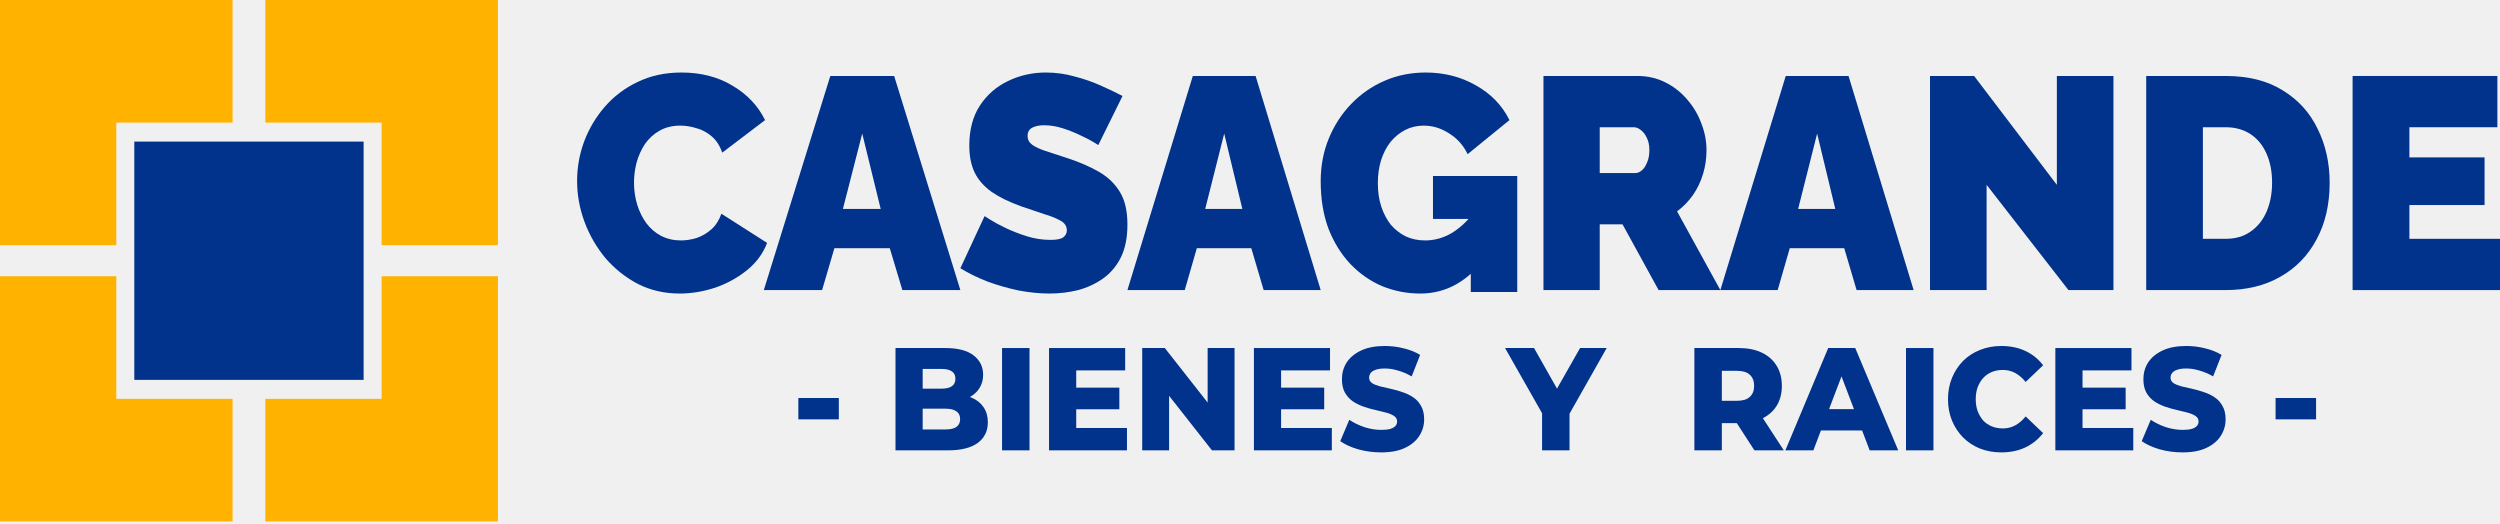
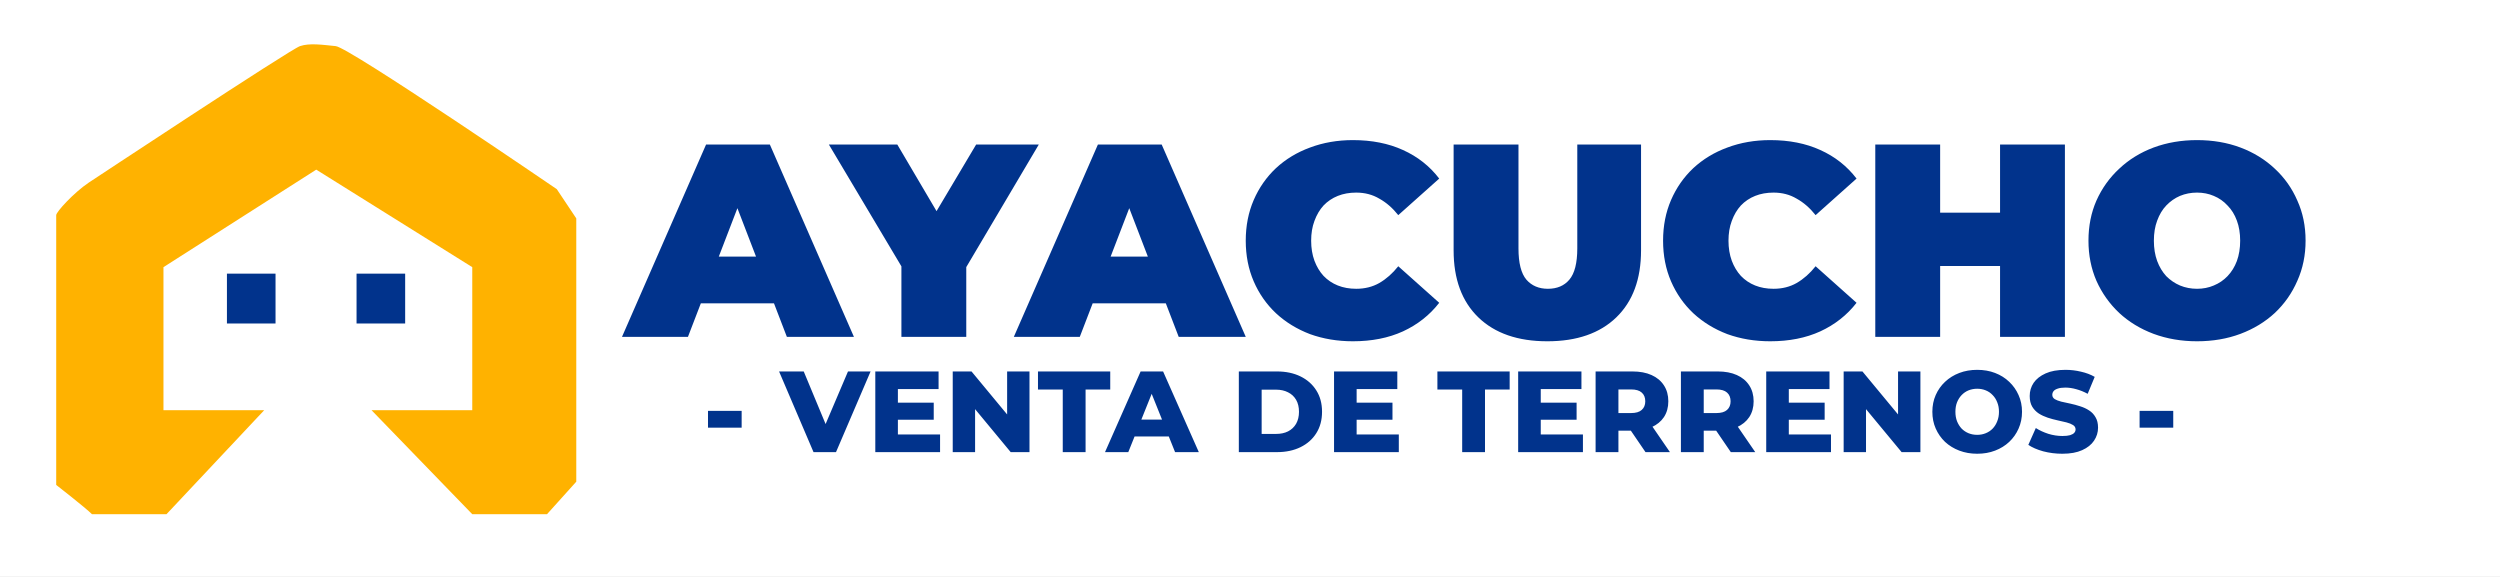
- <svg xmlns="http://www.w3.org/2000/svg" width="754" height="158" viewBox="0 0 754 158" fill="none">
-   <path d="M754.001 72.027V87.489H709.541V22.914H753.21V38.376H726.675V47.471H749.344V61.841H726.675V72.027H754.001Z" fill="#01338C" />
-   <path d="M647.295 87.489V22.914H671.232C678.13 22.914 683.888 24.369 688.506 27.28C693.182 30.13 696.689 34.01 699.027 38.921C701.424 43.772 702.622 49.168 702.622 55.111C702.622 61.659 701.307 67.358 698.677 72.209C696.105 77.06 692.451 80.819 687.716 83.487C683.04 86.155 677.545 87.489 671.232 87.489H647.295ZM685.261 55.111C685.261 51.776 684.706 48.865 683.595 46.379C682.485 43.833 680.877 41.862 678.773 40.468C676.668 39.073 674.155 38.376 671.232 38.376H664.393V72.027H671.232C674.213 72.027 676.727 71.3 678.773 69.844C680.877 68.389 682.485 66.388 683.595 63.842C684.706 61.234 685.261 58.324 685.261 55.111Z" fill="#01338C" />
-   <path d="M599.161 55.747V87.489H582.09V22.914H595.396L620.346 55.747V22.914H637.417V87.489H623.848L599.161 55.747Z" fill="#01338C" />
-   <path d="M538.579 22.914H557.518L577.151 87.489H559.95L556.215 74.847H539.796L536.147 87.489H518.859L538.579 22.914ZM553.522 63.023L548.049 40.286L542.315 63.023H553.522Z" fill="#01338C" />
-   <path d="M465.508 87.489V22.914H493.881C496.898 22.914 499.683 23.551 502.236 24.824C504.789 26.097 506.994 27.825 508.851 30.008C510.707 32.13 512.129 34.525 513.115 37.193C514.16 39.861 514.682 42.559 514.682 45.288C514.682 47.774 514.334 50.169 513.637 52.473C512.941 54.777 511.926 56.899 510.591 58.839C509.257 60.719 507.661 62.356 505.804 63.751L518.859 87.489H500.234L489.355 67.662H482.479V87.489H465.508ZM482.479 52.2H493.185C493.881 52.2 494.548 51.927 495.186 51.382C495.824 50.836 496.347 50.048 496.753 49.017C497.217 47.986 497.449 46.743 497.449 45.288C497.449 43.772 497.188 42.529 496.666 41.559C496.202 40.528 495.592 39.74 494.838 39.194C494.142 38.648 493.446 38.376 492.749 38.376H482.479V52.2Z" fill="#01338C" />
-   <path d="M428.356 88.53C424.351 88.53 420.521 87.789 416.865 86.308C413.267 84.765 410.076 82.543 407.29 79.642C404.505 76.68 402.299 73.131 400.675 68.995C399.108 64.798 398.324 60.015 398.324 54.645C398.324 50.017 399.137 45.727 400.762 41.777C402.386 37.827 404.621 34.37 407.464 31.408C410.366 28.384 413.732 26.038 417.562 24.372C421.392 22.705 425.541 21.872 430.01 21.872C435.581 21.872 440.629 23.168 445.156 25.76C449.682 28.291 453.048 31.778 455.253 36.222L442.631 46.498C441.413 43.906 439.585 41.839 437.148 40.295C434.71 38.691 432.128 37.888 429.4 37.888C427.369 37.888 425.512 38.321 423.829 39.185C422.146 40.049 420.666 41.252 419.39 42.795C418.171 44.338 417.214 46.19 416.517 48.35C415.879 50.449 415.56 52.763 415.56 55.294C415.56 57.886 415.908 60.231 416.604 62.33C417.301 64.428 418.258 66.249 419.477 67.792C420.754 69.273 422.262 70.446 424.003 71.31C425.744 72.112 427.688 72.513 429.835 72.513C432.563 72.513 435.174 71.804 437.67 70.384C440.165 68.903 442.428 66.835 444.46 64.181V81.772C439.817 86.277 434.449 88.53 428.356 88.53ZM443.589 66.033H432.186V53.072H457.604V88.067H443.589V66.033Z" fill="#01338C" />
-   <path d="M359.751 22.914H378.69L398.323 87.489H381.122L377.386 74.847H360.968L357.319 87.489H340.031L359.751 22.914ZM374.693 63.023L369.22 40.286L363.487 63.023H374.693Z" fill="#01338C" />
-   <path d="M331.243 43.754C331.243 43.754 330.749 43.448 329.763 42.835C328.777 42.222 327.471 41.548 325.847 40.812C324.223 40.015 322.453 39.31 320.538 38.697C318.624 38.084 316.738 37.778 314.882 37.778C313.431 37.778 312.242 38.023 311.314 38.514C310.386 39.004 309.921 39.831 309.921 40.996C309.921 42.099 310.386 42.988 311.314 43.662C312.242 44.337 313.547 44.949 315.23 45.501C316.97 46.053 319.03 46.727 321.409 47.524C325.238 48.75 328.545 50.16 331.33 51.753C334.114 53.347 336.261 55.4 337.769 57.913C339.278 60.365 340.032 63.644 340.032 67.751C340.032 71.674 339.365 74.984 338.031 77.681C336.696 80.316 334.898 82.431 332.635 84.025C330.372 85.618 327.849 86.783 325.064 87.519C322.279 88.193 319.436 88.53 316.535 88.53C313.576 88.53 310.473 88.223 307.224 87.61C304.033 86.936 300.929 86.047 297.912 84.944C294.895 83.779 292.139 82.431 289.645 80.899L296.955 65.177C296.955 65.177 297.535 65.544 298.695 66.28C299.855 67.016 301.393 67.843 303.307 68.762C305.222 69.682 307.34 70.509 309.66 71.245C312.039 71.98 314.418 72.348 316.796 72.348C318.653 72.348 319.929 72.103 320.625 71.612C321.38 71.061 321.757 70.356 321.757 69.498C321.757 68.211 321.119 67.23 319.842 66.556C318.566 65.82 316.883 65.146 314.795 64.533C312.764 63.859 310.502 63.093 308.007 62.234C304.41 60.947 301.451 59.507 299.13 57.913C296.81 56.258 295.098 54.328 293.996 52.121C292.893 49.853 292.342 47.125 292.342 43.938C292.342 39.096 293.416 35.05 295.562 31.802C297.709 28.553 300.523 26.101 304.004 24.446C307.543 22.73 311.343 21.872 315.404 21.872C318.421 21.872 321.322 22.27 324.106 23.067C326.949 23.803 329.589 24.722 332.026 25.826C334.521 26.929 336.696 27.971 338.553 28.952L331.243 43.754Z" fill="#01338C" />
-   <path d="M250.42 22.914H269.679L289.645 87.489H272.152L268.354 74.847H251.656L247.946 87.489H230.365L250.42 22.914ZM265.615 63.023L260.049 40.286L254.218 63.023H265.615Z" fill="#01338C" />
-   <path d="M174.051 54.553C174.051 50.541 174.744 46.622 176.131 42.795C177.576 38.907 179.657 35.389 182.373 32.241C185.09 29.093 188.384 26.594 192.256 24.742C196.186 22.829 200.607 21.872 205.52 21.872C211.415 21.872 216.559 23.199 220.951 25.853C225.344 28.445 228.609 31.902 230.747 36.222L217.83 46.035C217.079 43.875 215.981 42.209 214.536 41.036C213.149 39.864 211.617 39.061 209.941 38.629C208.323 38.135 206.734 37.889 205.173 37.889C202.746 37.889 200.636 38.413 198.845 39.462C197.111 40.45 195.666 41.777 194.51 43.443C193.412 45.11 192.574 46.961 191.996 48.998C191.476 51.035 191.216 53.072 191.216 55.108C191.216 57.392 191.534 59.583 192.169 61.682C192.805 63.78 193.73 65.662 194.944 67.329C196.157 68.934 197.631 70.199 199.365 71.125C201.157 72.05 203.15 72.513 205.347 72.513C206.907 72.513 208.496 72.267 210.115 71.773C211.733 71.217 213.207 70.353 214.536 69.181C215.865 68.008 216.877 66.434 217.57 64.459L231.354 73.254C230.141 76.463 228.118 79.21 225.286 81.494C222.454 83.777 219.246 85.536 215.663 86.771C212.08 87.944 208.525 88.53 205 88.53C200.434 88.53 196.244 87.573 192.43 85.66C188.673 83.685 185.407 81.093 182.633 77.883C179.917 74.612 177.807 70.971 176.305 66.959C174.802 62.885 174.051 58.75 174.051 54.553Z" fill="#01338C" />
-   <path d="M70.147 36.974H35.074V73.948H0V0H70.147V36.974Z" fill="#FFB200" />
-   <path d="M70.147 120.295H35.074V83.321H0V157.27H70.147V120.295Z" fill="#FFB200" />
-   <path d="M80.028 36.974H115.102V73.948H150.176V0H80.028V36.974Z" fill="#FFB200" />
-   <path d="M80.028 120.295H115.102V83.321H150.176V157.27H80.028V120.295Z" fill="#FFB200" />
-   <path d="M40.508 42.703H109.667V114.569H40.508V42.703Z" fill="#01338C" />
-   <path d="M686.316 126.478V120.042H698.527V126.478H686.316Z" fill="#01338C" />
-   <path d="M658.279 136.441C655.882 136.441 653.568 136.133 651.338 135.516C649.135 134.869 647.337 134.046 645.943 133.047L648.661 126.611C649.972 127.492 651.477 128.227 653.178 128.815C654.906 129.373 656.621 129.652 658.321 129.652C659.464 129.652 660.384 129.55 661.081 129.344C661.778 129.109 662.28 128.815 662.587 128.462C662.921 128.08 663.088 127.639 663.088 127.14C663.088 126.434 662.782 125.876 662.168 125.465C661.555 125.053 660.761 124.715 659.785 124.451C658.809 124.186 657.722 123.922 656.523 123.657C655.352 123.393 654.167 123.055 652.969 122.643C651.798 122.232 650.724 121.703 649.749 121.056C648.773 120.38 647.978 119.513 647.365 118.455C646.752 117.368 646.445 116.001 646.445 114.356C646.445 112.504 646.919 110.829 647.867 109.33C648.843 107.831 650.292 106.626 652.216 105.715C654.14 104.804 656.537 104.349 659.409 104.349C661.332 104.349 663.214 104.584 665.054 105.054C666.922 105.495 668.58 106.156 670.03 107.038L667.479 113.518C666.085 112.724 664.705 112.137 663.339 111.755C661.973 111.343 660.649 111.137 659.367 111.137C658.224 111.137 657.304 111.27 656.607 111.534C655.91 111.769 655.408 112.093 655.101 112.504C654.795 112.915 654.641 113.386 654.641 113.915C654.641 114.591 654.934 115.134 655.52 115.546C656.133 115.928 656.927 116.251 657.903 116.516C658.907 116.751 659.994 117.001 661.165 117.265C662.364 117.53 663.548 117.867 664.719 118.279C665.918 118.661 667.005 119.19 667.981 119.866C668.957 120.512 669.737 121.379 670.323 122.467C670.936 123.525 671.243 124.862 671.243 126.478C671.243 128.271 670.755 129.932 669.779 131.46C668.831 132.959 667.396 134.164 665.472 135.075C663.576 135.986 661.179 136.441 658.279 136.441Z" fill="#01338C" />
-   <path d="M627.505 116.912H641.096V123.437H627.505V116.912ZM628.091 129.079H643.396V135.824H619.895V104.966H642.852V111.711H628.091V129.079Z" fill="#01338C" />
-   <path d="M603.615 136.441C601.301 136.441 599.155 136.059 597.175 135.295C595.224 134.502 593.523 133.385 592.074 131.945C590.652 130.505 589.537 128.815 588.728 126.875C587.92 124.906 587.516 122.746 587.516 120.395C587.516 118.044 587.92 115.898 588.728 113.959C589.537 111.99 590.652 110.285 592.074 108.845C593.523 107.405 595.224 106.303 597.175 105.539C599.155 104.745 601.301 104.349 603.615 104.349C606.319 104.349 608.731 104.848 610.85 105.847C612.996 106.847 614.781 108.287 616.202 110.168L610.933 115.193C609.985 114.018 608.94 113.121 607.797 112.504C606.682 111.887 605.427 111.578 604.033 111.578C602.835 111.578 601.734 111.784 600.73 112.195C599.726 112.607 598.862 113.209 598.137 114.003C597.44 114.767 596.883 115.693 596.465 116.78C596.074 117.867 595.879 119.072 595.879 120.395C595.879 121.717 596.074 122.922 596.465 124.01C596.883 125.097 597.44 126.038 598.137 126.831C598.862 127.595 599.726 128.183 600.73 128.594C601.734 129.006 602.835 129.212 604.033 129.212C605.427 129.212 606.682 128.903 607.797 128.286C608.94 127.669 609.985 126.772 610.933 125.597L616.202 130.622C614.781 132.474 612.996 133.914 610.85 134.942C608.731 135.942 606.319 136.441 603.615 136.441Z" fill="#01338C" />
-   <path d="M574.852 135.824V104.966H583.131V135.824H574.852Z" fill="#01338C" />
-   <path d="M538.465 135.824L551.386 104.966H559.541L572.504 135.824H563.89L553.77 109.242H557.032L546.912 135.824H538.465ZM545.532 129.829L547.665 123.393H561.966L564.099 129.829H545.532Z" fill="#01338C" />
-   <path d="M511.023 135.824V104.966H524.405C527.081 104.966 529.381 105.421 531.305 106.332C533.256 107.243 534.762 108.566 535.821 110.3C536.88 112.004 537.41 114.032 537.41 116.383C537.41 118.705 536.88 120.718 535.821 122.423C534.762 124.098 533.256 125.391 531.305 126.302C529.381 127.184 527.081 127.625 524.405 127.625H515.623L519.303 123.966V135.824H511.023ZM529.13 135.824L521.854 124.583H530.678L537.996 135.824H529.13ZM519.303 124.891L515.623 120.88H523.903C525.632 120.88 526.914 120.483 527.75 119.69C528.615 118.896 529.047 117.794 529.047 116.383C529.047 114.943 528.615 113.827 527.75 113.033C526.914 112.24 525.632 111.843 523.903 111.843H515.623L519.303 107.831V124.891Z" fill="#01338C" />
-   <path d="M465.091 135.824V122.775L467.015 128.021L453.926 104.966H462.666L472.116 121.673H467.056L476.549 104.966H484.578L471.531 128.021L473.371 122.775V135.824H465.091Z" fill="#01338C" />
-   <path d="M416.563 136.441C414.165 136.441 411.851 136.133 409.621 135.516C407.419 134.869 405.62 134.046 404.227 133.047L406.945 126.611C408.255 127.492 409.76 128.227 411.461 128.815C413.189 129.373 414.904 129.652 416.605 129.652C417.748 129.652 418.667 129.55 419.364 129.344C420.061 129.109 420.563 128.815 420.87 128.462C421.204 128.08 421.372 127.639 421.372 127.14C421.372 126.434 421.065 125.876 420.452 125.465C419.838 125.053 419.044 124.715 418.068 124.451C417.092 124.186 416.005 123.922 414.806 123.657C413.635 123.393 412.451 123.055 411.252 122.643C410.081 122.232 409.008 121.703 408.032 121.056C407.056 120.38 406.262 119.513 405.648 118.455C405.035 117.368 404.728 116.001 404.728 114.356C404.728 112.504 405.202 110.829 406.15 109.33C407.126 107.831 408.576 106.626 410.499 105.715C412.423 104.804 414.82 104.349 417.692 104.349C419.615 104.349 421.497 104.584 423.337 105.054C425.205 105.495 426.864 106.156 428.313 107.038L425.762 113.518C424.369 112.724 422.989 112.137 421.623 111.755C420.257 111.343 418.932 111.137 417.65 111.137C416.507 111.137 415.587 111.27 414.89 111.534C414.193 111.769 413.691 112.093 413.385 112.504C413.078 112.915 412.925 113.386 412.925 113.915C412.925 114.591 413.217 115.134 413.803 115.546C414.416 115.928 415.211 116.251 416.186 116.516C417.19 116.751 418.277 117.001 419.448 117.265C420.647 117.53 421.832 117.867 423.003 118.279C424.201 118.661 425.289 119.19 426.264 119.866C427.24 120.512 428.021 121.379 428.606 122.467C429.219 123.525 429.526 124.862 429.526 126.478C429.526 128.271 429.038 129.932 428.062 131.46C427.115 132.959 425.679 134.164 423.755 135.075C421.86 135.986 419.462 136.441 416.563 136.441Z" fill="#01338C" />
-   <path d="M385.79 116.912H399.381V123.437H385.79V116.912ZM386.376 129.079H401.681V135.824H378.18V104.966H401.137V111.711H386.376V129.079Z" fill="#01338C" />
-   <path d="M344.488 135.824V104.966H351.305L367.446 125.509H364.226V104.966H372.339V135.824H365.522L349.381 115.281H352.601V135.824H344.488Z" fill="#01338C" />
-   <path d="M324.003 116.912H337.594V123.437H324.003V116.912ZM324.589 129.079H339.894V135.824H316.393V104.966H339.35V111.711H324.589V129.079Z" fill="#01338C" />
-   <path d="M302.223 135.824V104.966H310.502V135.824H302.223Z" fill="#01338C" />
-   <path d="M270.084 135.824V104.966H285.055C288.902 104.966 291.773 105.715 293.669 107.214C295.565 108.684 296.513 110.623 296.513 113.033C296.513 114.62 296.108 116.016 295.3 117.221C294.519 118.397 293.404 119.337 291.954 120.042C290.533 120.718 288.832 121.056 286.853 121.056L287.689 118.94C289.752 118.94 291.55 119.278 293.084 119.954C294.617 120.601 295.802 121.556 296.638 122.82C297.502 124.054 297.934 125.567 297.934 127.36C297.934 130.035 296.903 132.121 294.84 133.62C292.805 135.089 289.822 135.824 285.891 135.824H270.084ZM278.28 129.52H285.222C286.644 129.52 287.717 129.27 288.442 128.771C289.195 128.242 289.571 127.448 289.571 126.39C289.571 125.332 289.195 124.553 288.442 124.054C287.717 123.525 286.644 123.26 285.222 123.26H277.695V117.221H283.967C285.361 117.221 286.407 116.971 287.104 116.472C287.801 115.972 288.149 115.223 288.149 114.223C288.149 113.224 287.801 112.489 287.104 112.019C286.407 111.52 285.361 111.27 283.967 111.27H278.28V129.52Z" fill="#01338C" />
-   <path d="M240.781 126.478V120.042H252.992V126.478H240.781Z" fill="#01338C" />
+ <svg xmlns="http://www.w3.org/2000/svg" width="282" height="65" viewBox="0 0 282 65" fill="none">
+   <path d="M0 0H282V65H0V0Z" fill="white" />
+   <path d="M18.782 58L29.805 46.267H18.439V30.135L35.672 19.135L53.271 30.135V46.267H41.905L53.271 58H61.704L65.004 54.334V24.635L62.804 21.335C62.804 21.335 39.401 5.354 37.872 5.202C36.343 5.051 34.939 4.835 33.839 5.202C32.739 5.57 10.006 20.602 10.006 20.602C8.326 21.732 6.34 23.901 6.34 24.268V54.7C6.34 54.7 9.64 57.267 10.373 58H18.782Z" fill="#FFB200" />
+   <path d="M40.219 36.49V30.867H45.702V36.49H40.219Z" fill="#01338C" />
+   <path d="M25.598 36.49V30.867H31.08V36.49H25.598Z" fill="#01338C" />
+   <path d="M70.16 38L79.646 16.3H86.838L96.324 38H88.76L81.754 19.772H84.606L77.6 38H70.16ZM75.802 34.218L77.662 28.948H87.644L89.504 34.218H75.802ZM101.679 38V28.483L103.353 32.854L93.495 16.3H101.214L107.879 27.615H103.384L110.111 16.3H117.179L107.383 32.854L108.995 28.483V38H101.679ZM114.359 38L123.845 16.3H131.037L140.523 38H132.959L125.953 19.772H128.805L121.799 38H114.359ZM120.001 34.218L121.861 28.948H131.843L133.703 34.218H120.001ZM152.61 38.496C150.874 38.496 149.262 38.227 147.774 37.69C146.307 37.132 145.025 36.347 143.93 35.334C142.855 34.321 142.018 33.123 141.419 31.738C140.82 30.353 140.52 28.824 140.52 27.15C140.52 25.476 140.82 23.947 141.419 22.562C142.018 21.177 142.855 19.979 143.93 18.966C145.025 17.953 146.307 17.178 147.774 16.641C149.262 16.083 150.874 15.804 152.61 15.804C154.739 15.804 156.619 16.176 158.252 16.92C159.905 17.664 161.269 18.739 162.344 20.144L157.725 24.267C157.084 23.461 156.371 22.841 155.586 22.407C154.821 21.952 153.953 21.725 152.982 21.725C152.217 21.725 151.525 21.849 150.905 22.097C150.285 22.345 149.748 22.707 149.293 23.182C148.859 23.657 148.518 24.236 148.27 24.918C148.022 25.579 147.898 26.323 147.898 27.15C147.898 27.977 148.022 28.731 148.27 29.413C148.518 30.074 148.859 30.643 149.293 31.118C149.748 31.593 150.285 31.955 150.905 32.203C151.525 32.451 152.217 32.575 152.982 32.575C153.953 32.575 154.821 32.358 155.586 31.924C156.371 31.469 157.084 30.839 157.725 30.033L162.344 34.156C161.269 35.541 159.905 36.615 158.252 37.38C156.619 38.124 154.739 38.496 152.61 38.496ZM174.539 38.496C171.211 38.496 168.618 37.597 166.758 35.799C164.898 34.001 163.968 31.48 163.968 28.235V16.3H171.284V28.018C171.284 29.671 171.583 30.849 172.183 31.552C172.782 32.234 173.588 32.575 174.601 32.575C175.634 32.575 176.44 32.234 177.019 31.552C177.618 30.849 177.918 29.671 177.918 28.018V16.3H185.11V28.235C185.11 31.48 184.18 34.001 182.32 35.799C180.46 37.597 177.866 38.496 174.539 38.496ZM199.685 38.496C197.949 38.496 196.337 38.227 194.849 37.69C193.382 37.132 192.101 36.347 191.005 35.334C189.931 34.321 189.094 33.123 188.494 31.738C187.895 30.353 187.595 28.824 187.595 27.15C187.595 25.476 187.895 23.947 188.494 22.562C189.094 21.177 189.931 19.979 191.005 18.966C192.101 17.953 193.382 17.178 194.849 16.641C196.337 16.083 197.949 15.804 199.685 15.804C201.814 15.804 203.695 16.176 205.327 16.92C206.981 17.664 208.345 18.739 209.419 20.144L204.8 24.267C204.16 23.461 203.447 22.841 202.661 22.407C201.897 21.952 201.029 21.725 200.057 21.725C199.293 21.725 198.6 21.849 197.98 22.097C197.36 22.345 196.823 22.707 196.368 23.182C195.934 23.657 195.593 24.236 195.345 24.918C195.097 25.579 194.973 26.323 194.973 27.15C194.973 27.977 195.097 28.731 195.345 29.413C195.593 30.074 195.934 30.643 196.368 31.118C196.823 31.593 197.36 31.955 197.98 32.203C198.6 32.451 199.293 32.575 200.057 32.575C201.029 32.575 201.897 32.358 202.661 31.924C203.447 31.469 204.16 30.839 204.8 30.033L209.419 34.156C208.345 35.541 206.981 36.615 205.327 37.38C203.695 38.124 201.814 38.496 199.685 38.496ZM225.606 16.3H232.922V38H225.606V16.3ZM218.848 38H211.532V16.3H218.848V38ZM226.102 30.002H218.352V23.988H226.102V30.002ZM247.824 38.496C246.067 38.496 244.434 38.217 242.926 37.659C241.438 37.101 240.146 36.316 239.051 35.303C237.955 34.27 237.098 33.061 236.478 31.676C235.878 30.291 235.579 28.783 235.579 27.15C235.579 25.497 235.878 23.988 236.478 22.624C237.098 21.239 237.955 20.041 239.051 19.028C240.146 17.995 241.438 17.199 242.926 16.641C244.434 16.083 246.067 15.804 247.824 15.804C249.601 15.804 251.234 16.083 252.722 16.641C254.21 17.199 255.501 17.995 256.597 19.028C257.692 20.041 258.539 21.239 259.139 22.624C259.759 23.988 260.069 25.497 260.069 27.15C260.069 28.783 259.759 30.291 259.139 31.676C258.539 33.061 257.692 34.27 256.597 35.303C255.501 36.316 254.21 37.101 252.722 37.659C251.234 38.217 249.601 38.496 247.824 38.496ZM247.824 32.575C248.506 32.575 249.136 32.451 249.715 32.203C250.314 31.955 250.831 31.604 251.265 31.149C251.719 30.674 252.071 30.105 252.319 29.444C252.567 28.762 252.691 27.997 252.691 27.15C252.691 26.303 252.567 25.548 252.319 24.887C252.071 24.205 251.719 23.637 251.265 23.182C250.831 22.707 250.314 22.345 249.715 22.097C249.136 21.849 248.506 21.725 247.824 21.725C247.142 21.725 246.501 21.849 245.902 22.097C245.323 22.345 244.806 22.707 244.352 23.182C243.918 23.637 243.577 24.205 243.329 24.887C243.081 25.548 242.957 26.303 242.957 27.15C242.957 27.997 243.081 28.762 243.329 29.444C243.577 30.105 243.918 30.674 244.352 31.149C244.806 31.604 245.323 31.955 245.902 32.203C246.501 32.451 247.142 32.575 247.824 32.575Z" fill="#01338C" />
+   <path d="M79.862 48.244V46.346H83.658V48.244H79.862ZM91.766 51L87.879 41.9H90.661L93.937 49.778H92.299L95.653 41.9H98.201L94.301 51H91.766ZM101.1 45.423H105.325V47.347H101.1V45.423ZM101.282 49.011H106.04V51H98.734V41.9H105.871V43.889H101.282V49.011ZM107.468 51V41.9H109.587L114.605 47.958H113.604V41.9H116.126V51H114.007L108.989 44.942H109.99V51H107.468ZM119.879 51V43.941H117.084V41.9H125.235V43.941H122.453V51H119.879ZM124.645 51L128.662 41.9H131.197L135.227 51H132.549L129.403 43.161H130.417L127.271 51H124.645ZM126.842 49.232L127.505 47.334H131.951L132.614 49.232H126.842ZM139.74 51V41.9H144.043C145.048 41.9 145.932 42.086 146.695 42.459C147.457 42.832 148.051 43.356 148.476 44.032C148.909 44.708 149.126 45.514 149.126 46.45C149.126 47.377 148.909 48.183 148.476 48.868C148.051 49.544 147.457 50.068 146.695 50.441C145.932 50.814 145.048 51 144.043 51H139.74ZM142.314 48.946H143.939C144.459 48.946 144.909 48.851 145.291 48.66C145.681 48.461 145.984 48.175 146.201 47.802C146.417 47.421 146.526 46.97 146.526 46.45C146.526 45.921 146.417 45.471 146.201 45.098C145.984 44.725 145.681 44.444 145.291 44.253C144.909 44.054 144.459 43.954 143.939 43.954H142.314V48.946ZM152.846 45.423H157.071V47.347H152.846V45.423ZM153.028 49.011H157.786V51H150.48V41.9H157.617V43.889H153.028V49.011ZM164.934 51V43.941H162.139V41.9H170.29V43.941H167.508V51H164.934ZM173.615 45.423H177.84V47.347H173.615V45.423ZM173.797 49.011H178.555V51H171.249V41.9H178.386V43.889H173.797V49.011ZM179.984 51V41.9H184.144C184.976 41.9 185.691 42.034 186.289 42.303C186.895 42.572 187.363 42.962 187.693 43.473C188.022 43.976 188.187 44.574 188.187 45.267C188.187 45.952 188.022 46.545 187.693 47.048C187.363 47.542 186.895 47.923 186.289 48.192C185.691 48.452 184.976 48.582 184.144 48.582H181.414L182.558 47.503V51H179.984ZM185.613 51L183.351 47.685H186.094L188.369 51H185.613ZM182.558 47.776L181.414 46.593H183.988C184.525 46.593 184.924 46.476 185.184 46.242C185.452 46.008 185.587 45.683 185.587 45.267C185.587 44.842 185.452 44.513 185.184 44.279C184.924 44.045 184.525 43.928 183.988 43.928H181.414L182.558 42.745V47.776ZM189.607 51V41.9H193.767C194.599 41.9 195.314 42.034 195.912 42.303C196.518 42.572 196.986 42.962 197.316 43.473C197.645 43.976 197.81 44.574 197.81 45.267C197.81 45.952 197.645 46.545 197.316 47.048C196.986 47.542 196.518 47.923 195.912 48.192C195.314 48.452 194.599 48.582 193.767 48.582H191.037L192.181 47.503V51H189.607ZM195.236 51L192.974 47.685H195.717L197.992 51H195.236ZM192.181 47.776L191.037 46.593H193.611C194.148 46.593 194.547 46.476 194.807 46.242C195.075 46.008 195.21 45.683 195.21 45.267C195.21 44.842 195.075 44.513 194.807 44.279C194.547 44.045 194.148 43.928 193.611 43.928H191.037L192.181 42.745V47.776ZM201.596 45.423H205.821V47.347H201.596V45.423ZM201.778 49.011H206.536V51H199.23V41.9H206.367V43.889H201.778V49.011ZM207.964 51V41.9H210.083L215.101 47.958H214.1V41.9H216.622V51H214.503L209.485 44.942H210.486V51H207.964ZM223.027 51.182C222.299 51.182 221.627 51.065 221.012 50.831C220.396 50.597 219.859 50.268 219.4 49.843C218.949 49.41 218.598 48.907 218.347 48.335C218.095 47.763 217.97 47.135 217.97 46.45C217.97 45.765 218.095 45.137 218.347 44.565C218.598 43.993 218.949 43.495 219.4 43.07C219.859 42.637 220.396 42.303 221.012 42.069C221.627 41.835 222.299 41.718 223.027 41.718C223.763 41.718 224.435 41.835 225.042 42.069C225.657 42.303 226.19 42.637 226.641 43.07C227.091 43.495 227.442 43.993 227.694 44.565C227.954 45.137 228.084 45.765 228.084 46.45C228.084 47.135 227.954 47.767 227.694 48.348C227.442 48.92 227.091 49.418 226.641 49.843C226.19 50.268 225.657 50.597 225.042 50.831C224.435 51.065 223.763 51.182 223.027 51.182ZM223.027 49.05C223.373 49.05 223.694 48.989 223.989 48.868C224.292 48.747 224.552 48.573 224.769 48.348C224.994 48.114 225.167 47.837 225.289 47.516C225.419 47.195 225.484 46.84 225.484 46.45C225.484 46.051 225.419 45.696 225.289 45.384C225.167 45.063 224.994 44.79 224.769 44.565C224.552 44.331 224.292 44.153 223.989 44.032C223.694 43.911 223.373 43.85 223.027 43.85C222.68 43.85 222.355 43.911 222.052 44.032C221.757 44.153 221.497 44.331 221.272 44.565C221.055 44.79 220.882 45.063 220.752 45.384C220.63 45.696 220.57 46.051 220.57 46.45C220.57 46.84 220.63 47.195 220.752 47.516C220.882 47.837 221.055 48.114 221.272 48.348C221.497 48.573 221.757 48.747 222.052 48.868C222.355 48.989 222.68 49.05 223.027 49.05ZM232.63 51.182C231.885 51.182 231.165 51.091 230.472 50.909C229.787 50.718 229.228 50.476 228.795 50.181L229.64 48.283C230.047 48.543 230.515 48.76 231.044 48.933C231.581 49.098 232.114 49.18 232.643 49.18C232.998 49.18 233.284 49.15 233.501 49.089C233.718 49.02 233.874 48.933 233.969 48.829C234.073 48.716 234.125 48.586 234.125 48.439C234.125 48.231 234.03 48.066 233.839 47.945C233.648 47.824 233.401 47.724 233.098 47.646C232.795 47.568 232.457 47.49 232.084 47.412C231.72 47.334 231.352 47.234 230.979 47.113C230.615 46.992 230.281 46.836 229.978 46.645C229.675 46.446 229.428 46.19 229.237 45.878C229.046 45.557 228.951 45.154 228.951 44.669C228.951 44.123 229.098 43.629 229.393 43.187C229.696 42.745 230.147 42.39 230.745 42.121C231.343 41.852 232.088 41.718 232.981 41.718C233.579 41.718 234.164 41.787 234.736 41.926C235.317 42.056 235.832 42.251 236.283 42.511L235.49 44.422C235.057 44.188 234.628 44.015 234.203 43.902C233.778 43.781 233.367 43.72 232.968 43.72C232.613 43.72 232.327 43.759 232.11 43.837C231.893 43.906 231.737 44.002 231.642 44.123C231.547 44.244 231.499 44.383 231.499 44.539C231.499 44.738 231.59 44.899 231.772 45.02C231.963 45.133 232.21 45.228 232.513 45.306C232.825 45.375 233.163 45.449 233.527 45.527C233.9 45.605 234.268 45.705 234.632 45.826C235.005 45.939 235.343 46.095 235.646 46.294C235.949 46.485 236.192 46.74 236.374 47.061C236.565 47.373 236.66 47.767 236.66 48.244C236.66 48.773 236.508 49.262 236.205 49.713C235.91 50.155 235.464 50.51 234.866 50.779C234.277 51.048 233.531 51.182 232.63 51.182ZM241.346 48.244V46.346H245.142V48.244H241.346Z" fill="#01338C" />
</svg>
